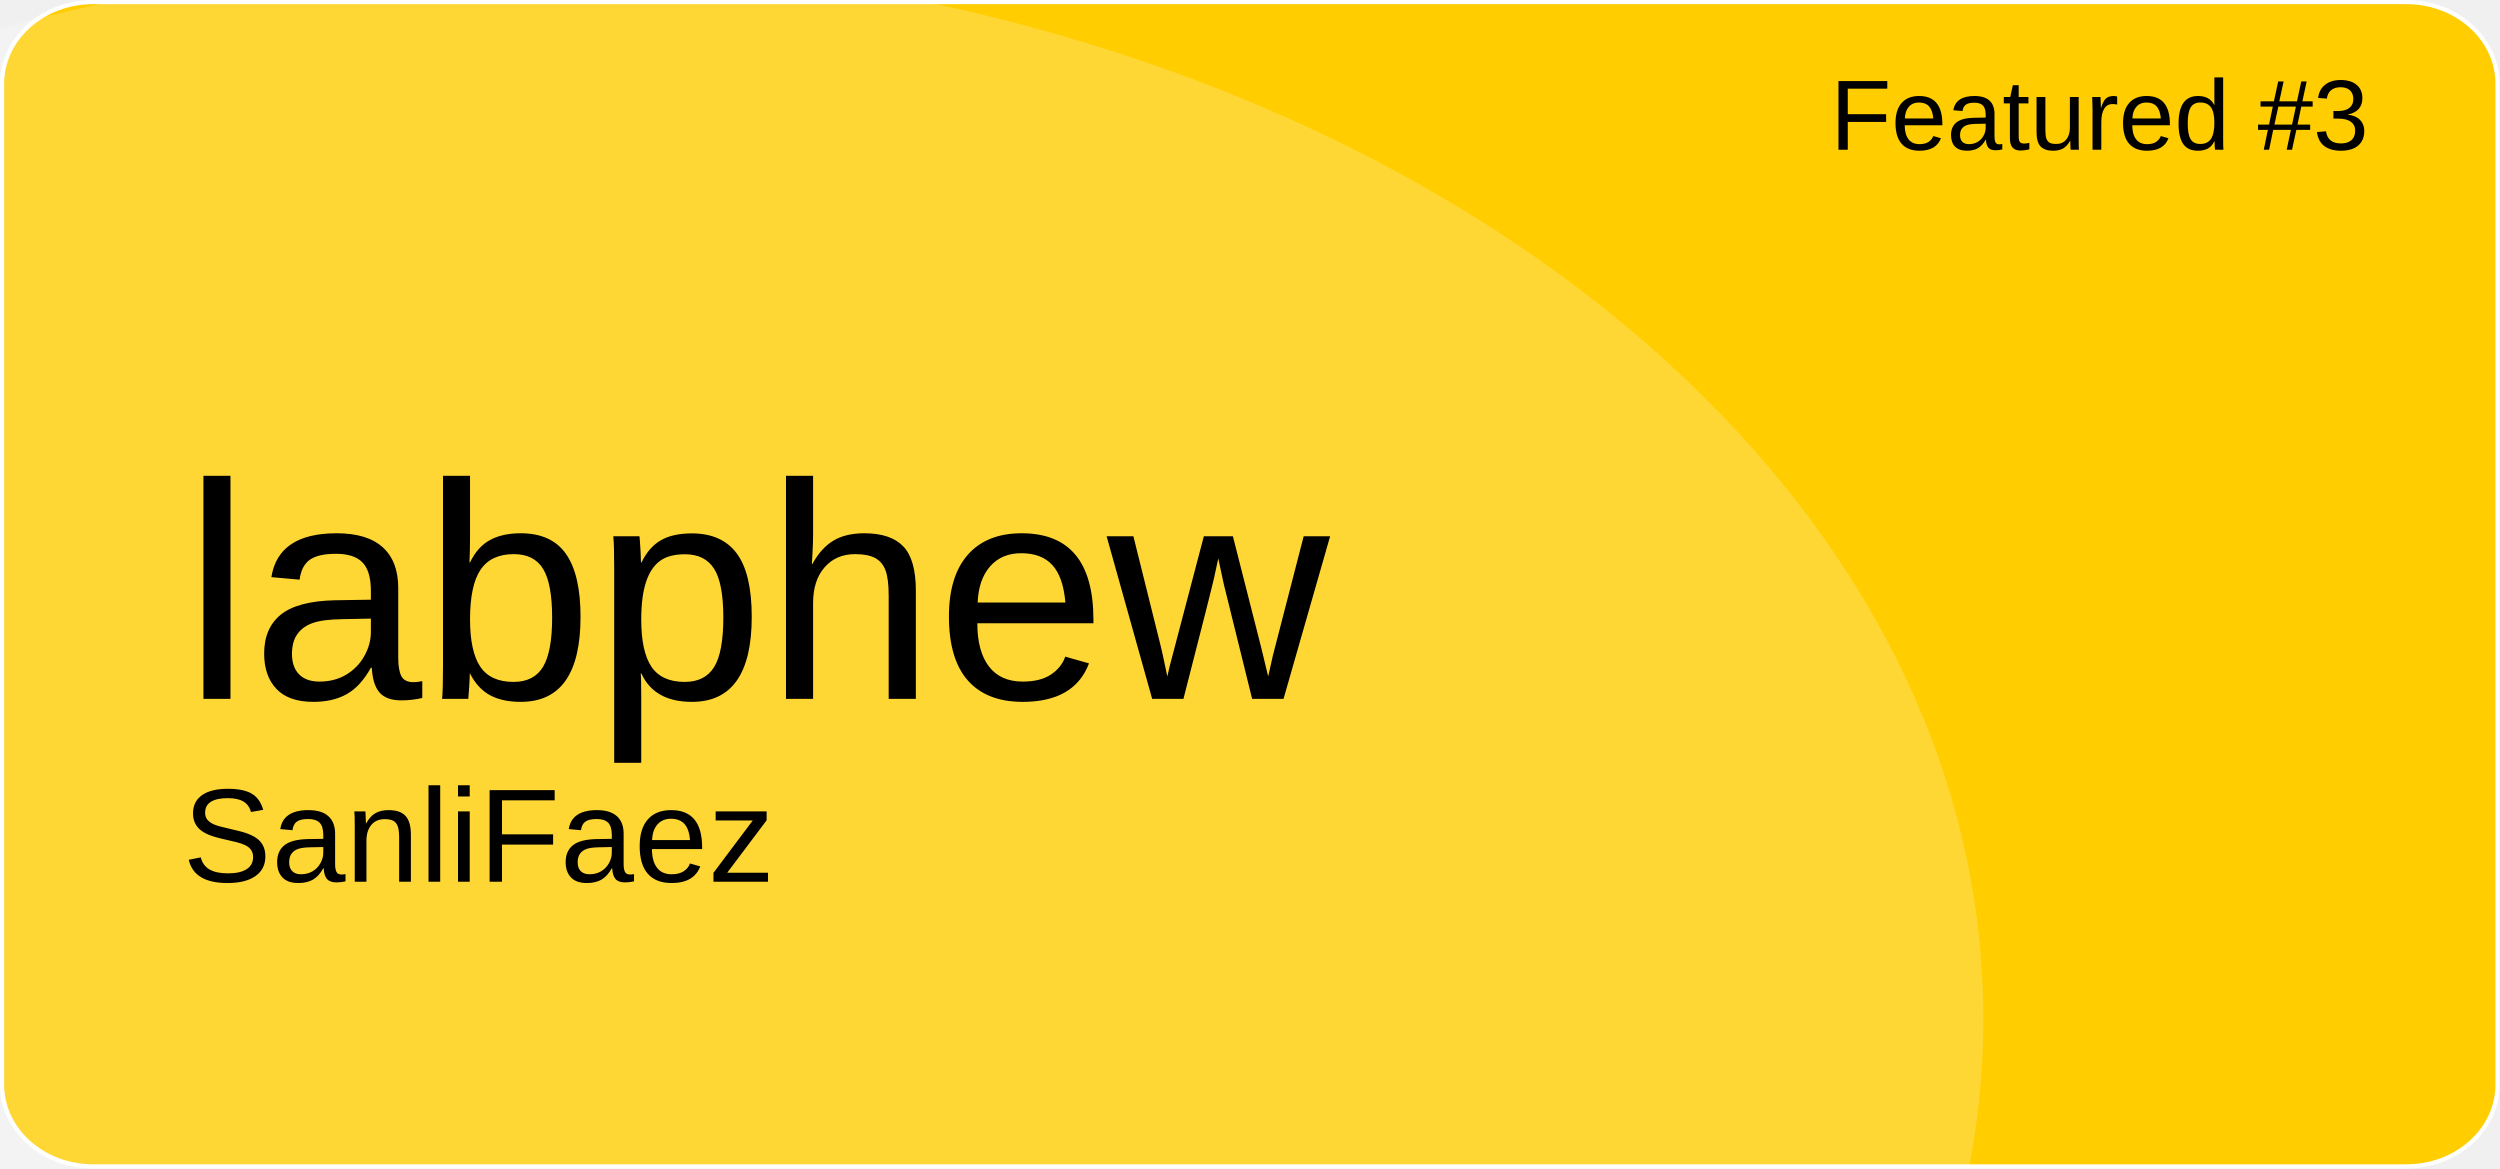
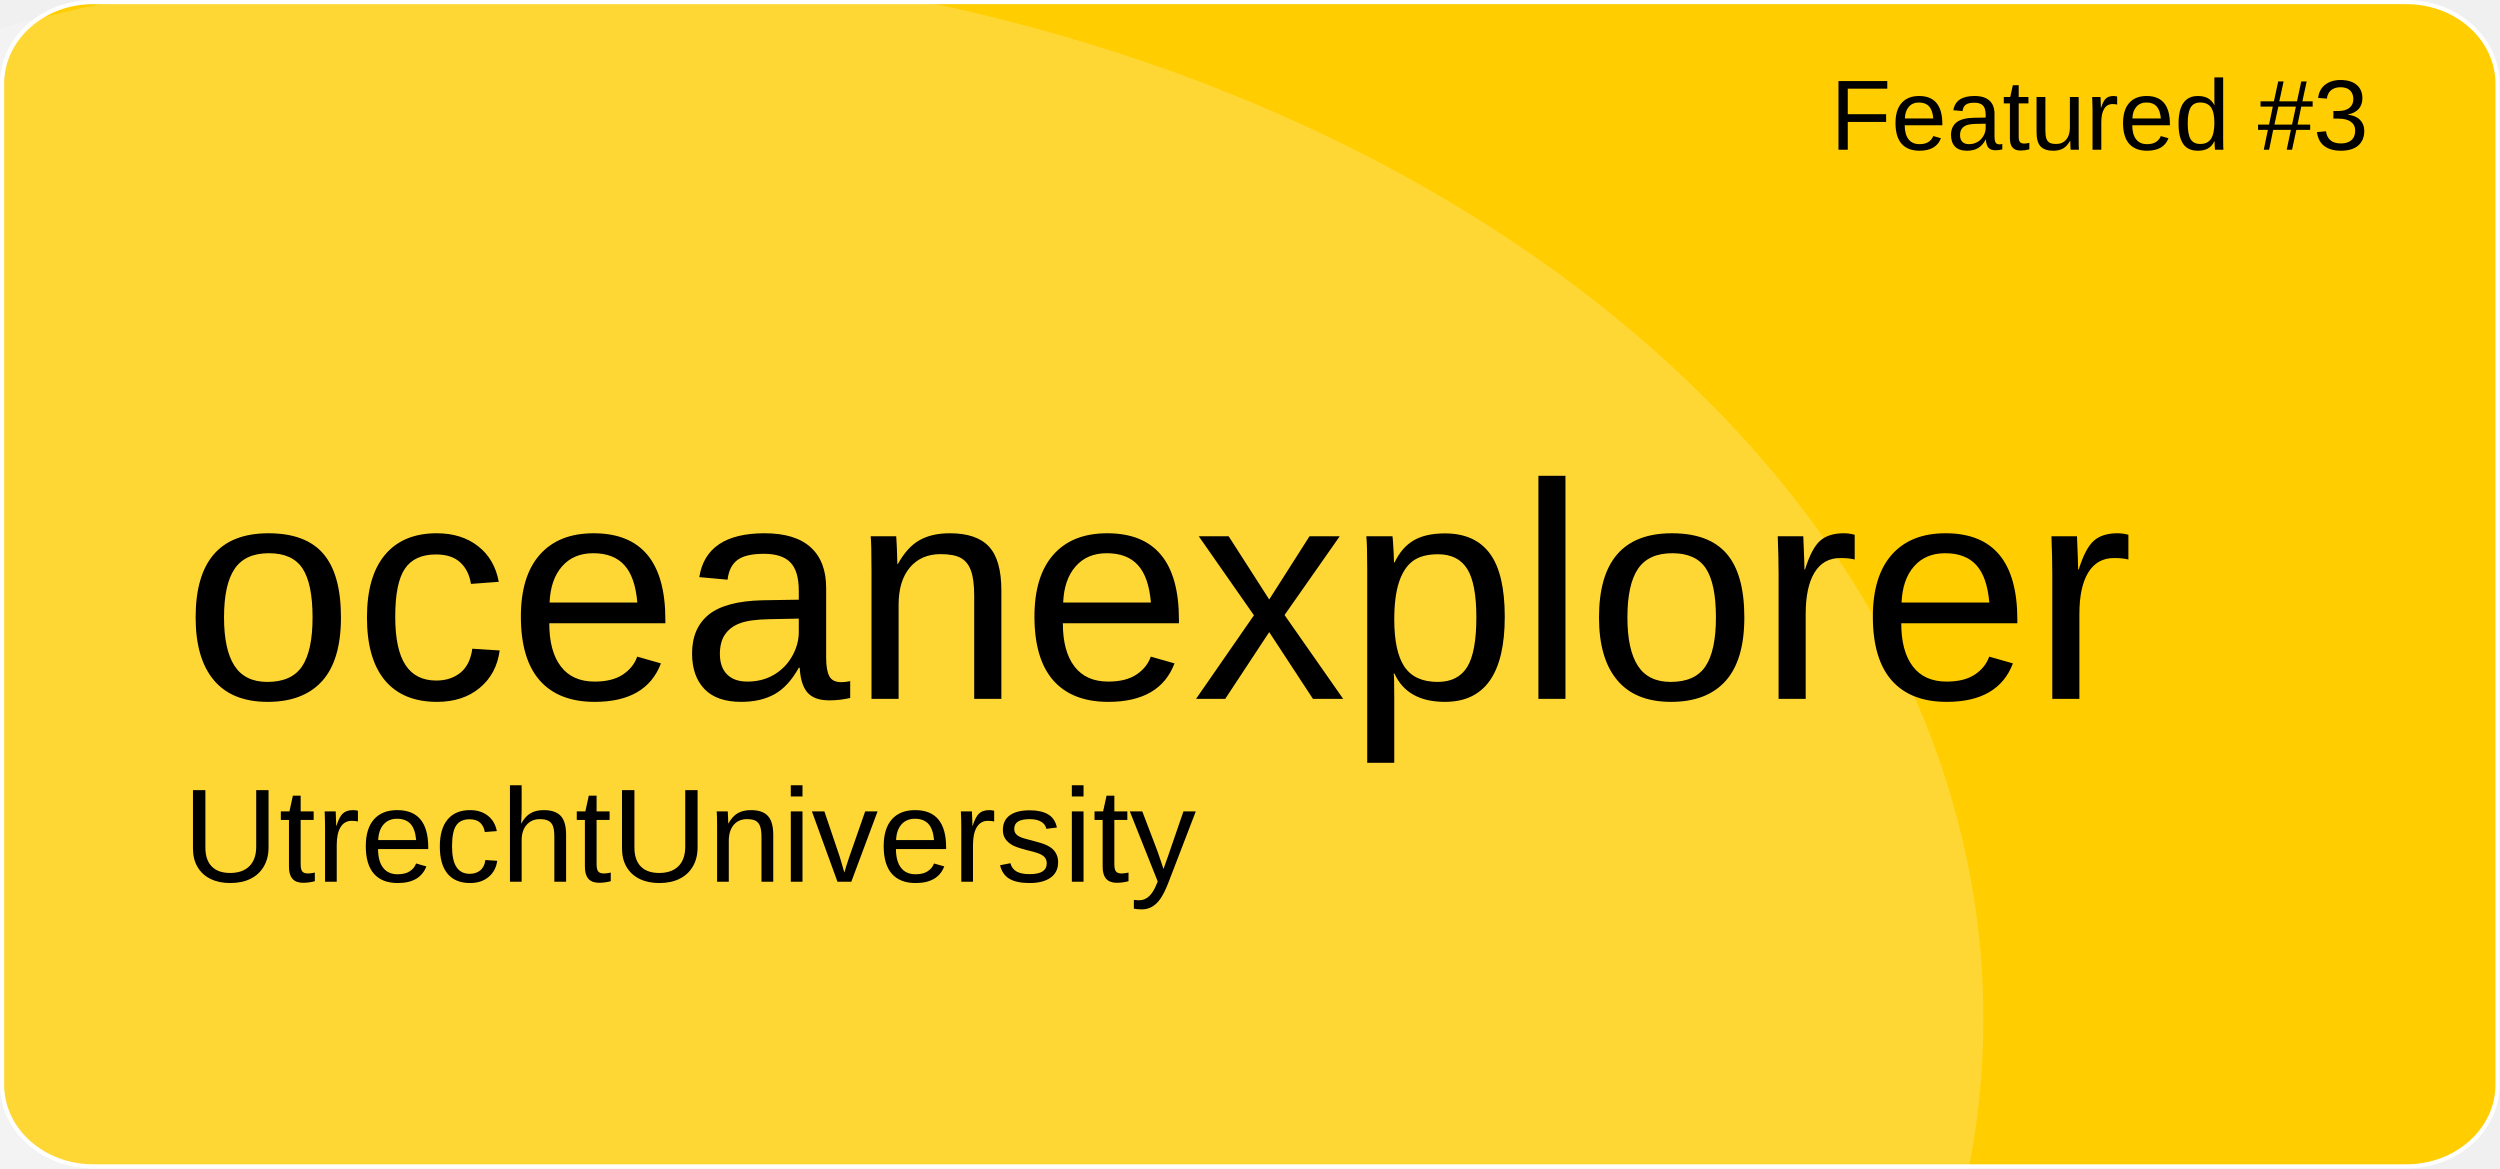
<svg xmlns="http://www.w3.org/2000/svg" version="1.1" id="a" x="0px" y="0px" viewBox="0 0 601 281" style="enable-background:new 0 0 601 281;" xml:space="preserve">
  <style type="text/css">
	.st0{fill:#FFCD00;stroke:#FFFFFF;stroke-miterlimit:10;}
	.st1{opacity:0.21;fill:#FFFFFF;enable-background:new    ;}
	.st2{font-family:'Arial';}
	.st3{font-size:24px;}
	.st4{font-size:74px;}
	.st5{font-size:32px;}
</style>
  <path id="b" class="st0" d="M22.4,0.5h556.1c12.1,0,21.9,8.8,21.9,19.6v240.7c0,10.8-9.8,19.6-21.9,19.6H22.4  c-12.1,0-21.9-8.8-21.9-19.6V20.1C0.5,9.3,10.3,0.5,22.4,0.5z" />
  <ellipse class="st1" cx="124.5" cy="244.9" rx="352.3" ry="254.4" />
  <text transform="matrix(1 0 0 1 440 36)" class="st2 st3">Featured #3</text>
-   <text transform="matrix(1 0 0 1 43.92 168.01)" class="st2 st4">labphew</text>
-   <text transform="matrix(1 0 0 1 43.92 211.97)" class="st2 st5">SanliFaez</text>
+   <text transform="matrix(1 0 0 1 43.92 168.01)" class="st2 st4">oceanexplorer</text>
+   <text transform="matrix(1 0 0 1 43.92 211.97)" class="st2 st5">UtrechtUniversity</text>
</svg>
